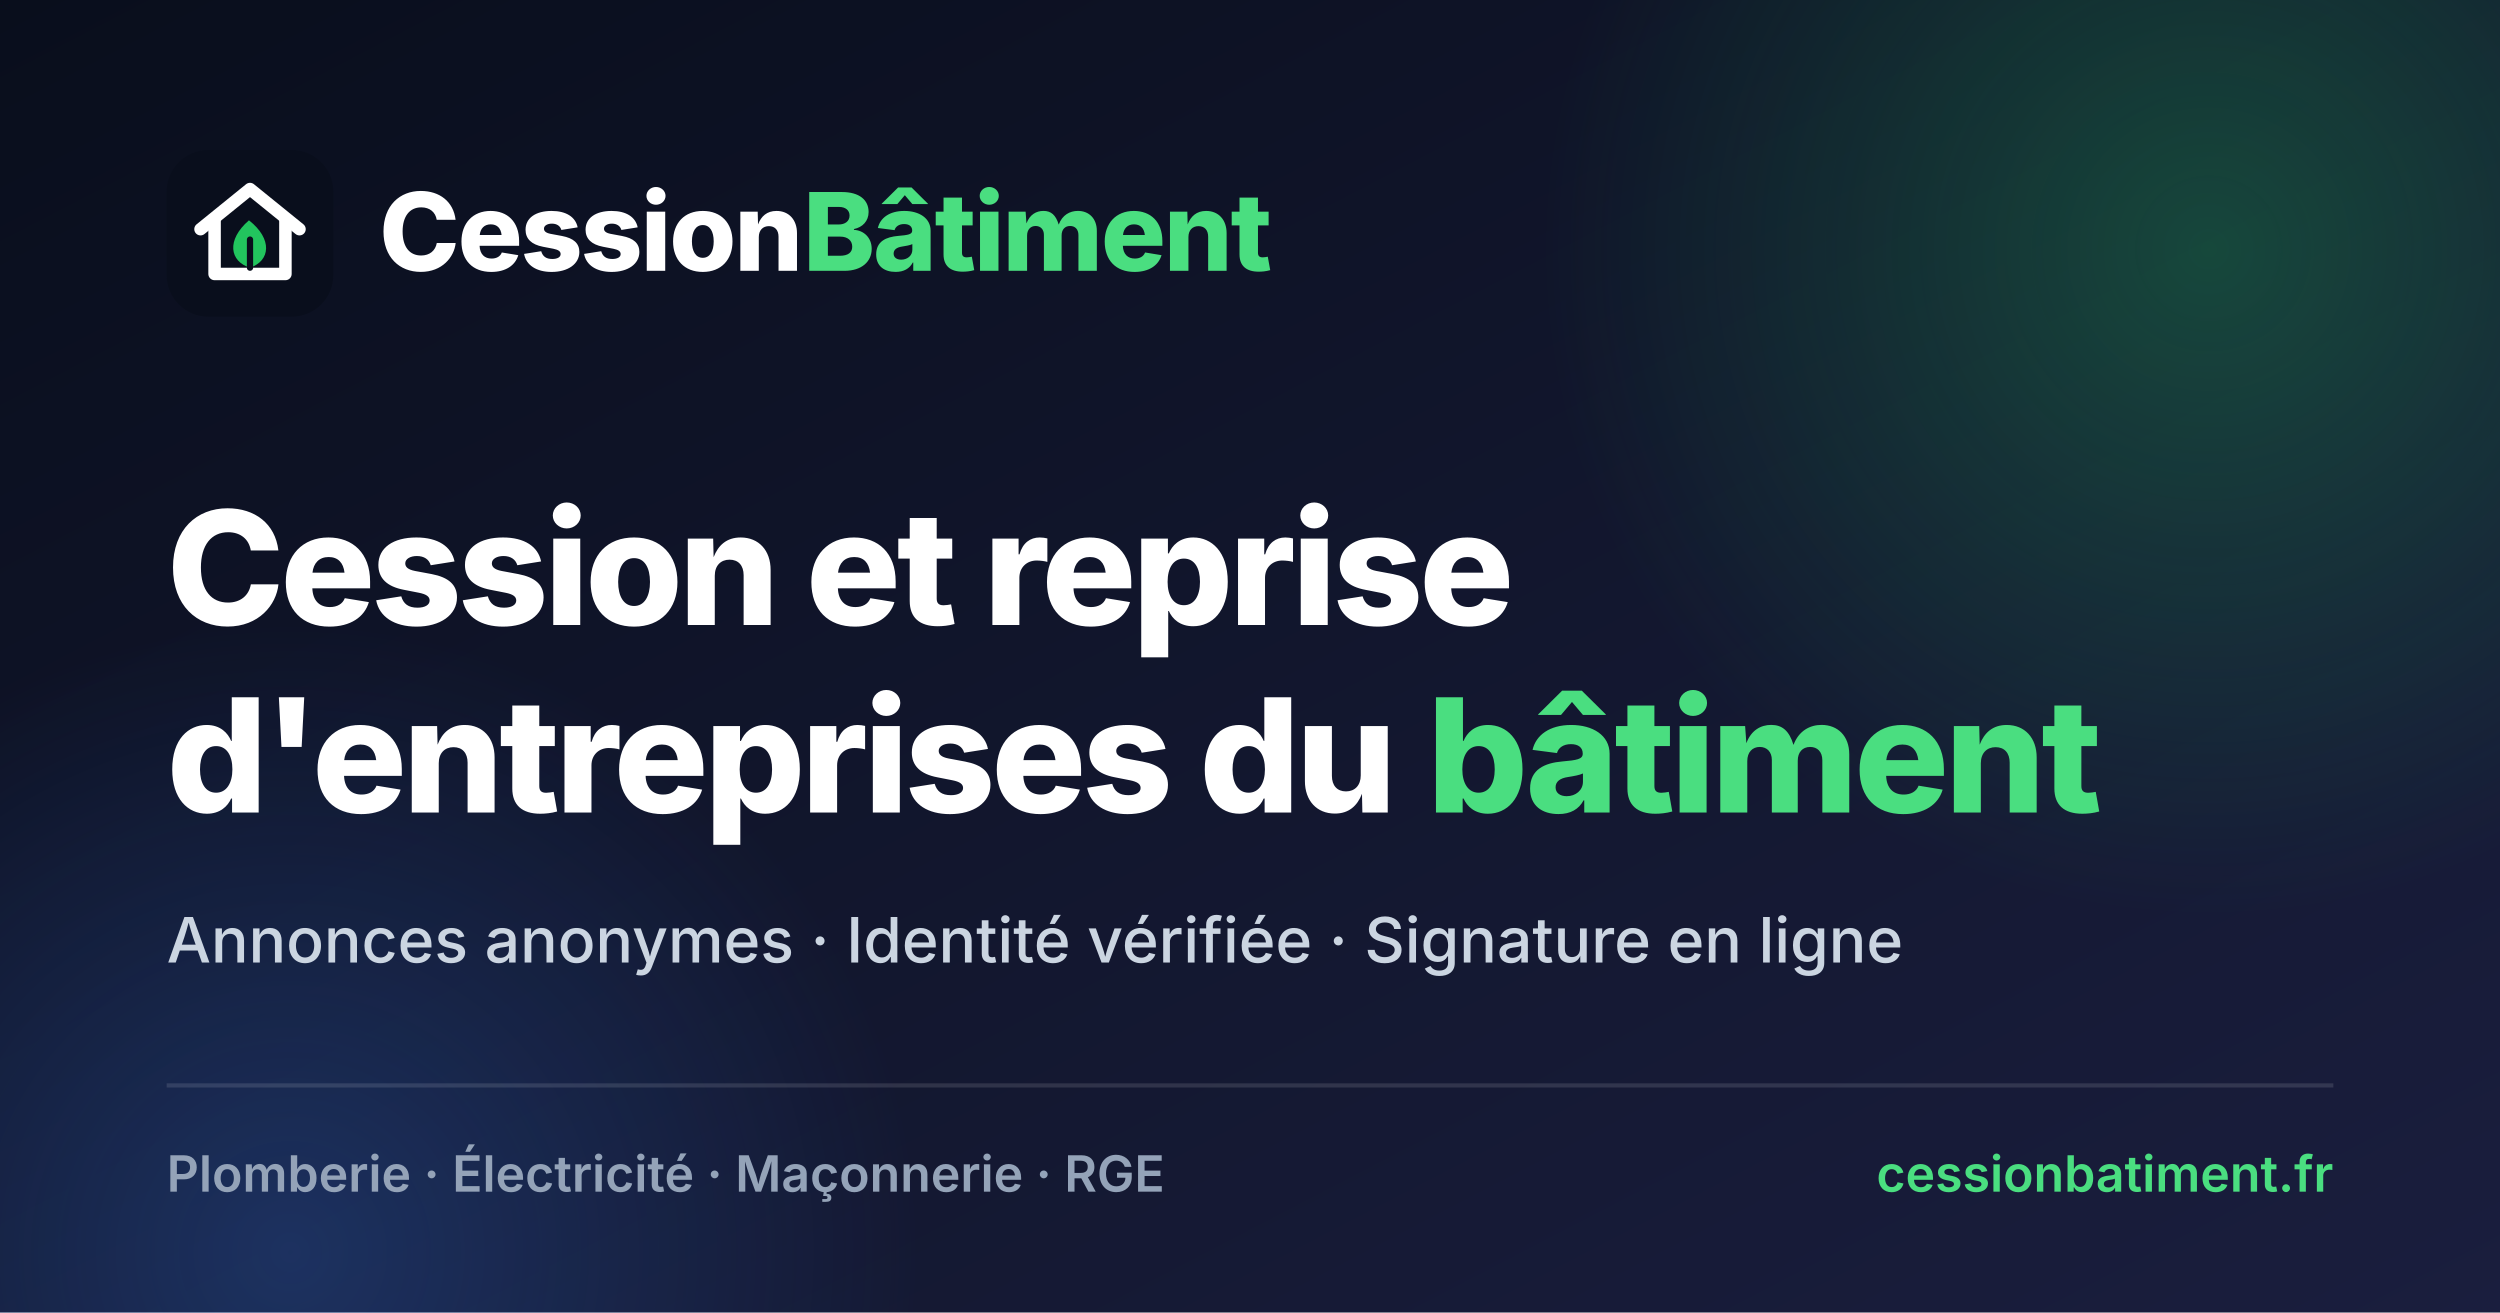
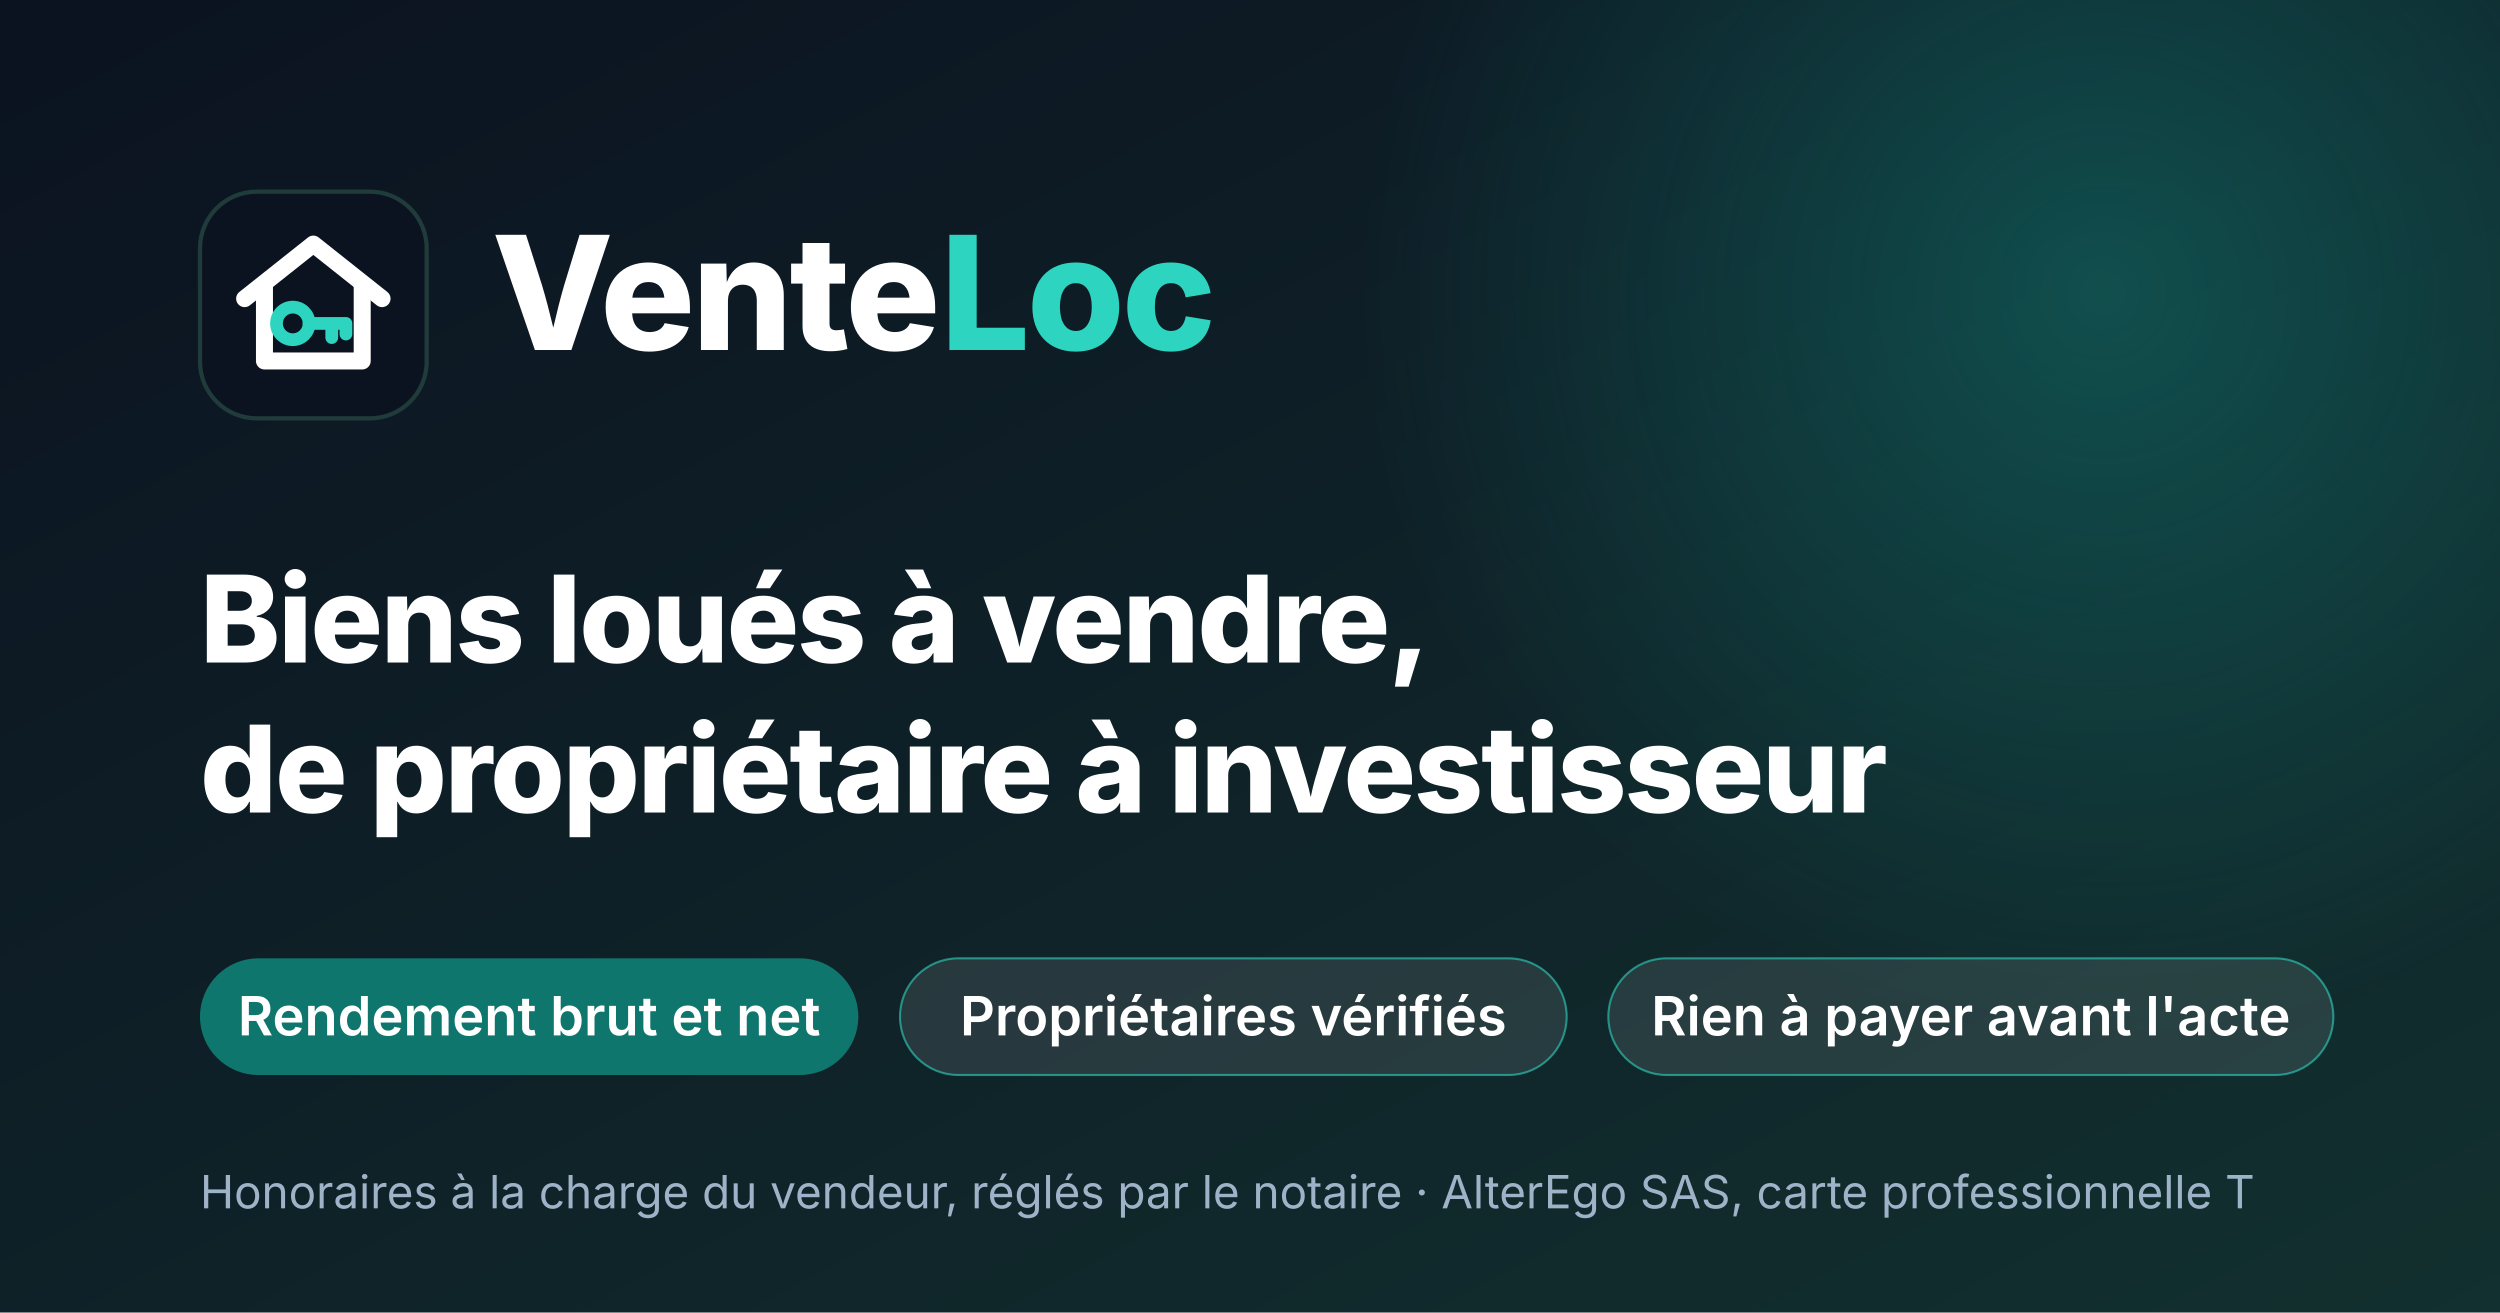
<svg xmlns="http://www.w3.org/2000/svg" width="1200" height="630" viewBox="0 0 1200 630">
  <defs>
    <linearGradient id="bg" x1="0" y1="0" x2="1" y2="1">
-       <stop offset="0" stop-color="#090e1c" />
-       <stop offset="1" stop-color="#1a1e3e" />
+       <stop offset="0" stop-color="#0b1220" />
+       <stop offset="1" stop-color="#12302f" />
    </linearGradient>
-     <radialGradient id="glowGreen" cx="0.5" cy="0.5" r="0.5">
-       <stop offset="0" stop-color="#22c55e" stop-opacity="0.28" />
-       <stop offset="1" stop-color="#22c55e" stop-opacity="0" />
-     </radialGradient>
-     <radialGradient id="glowBlue" cx="0.5" cy="0.5" r="0.5">
-       <stop offset="0" stop-color="#3b82f6" stop-opacity="0.25" />
-       <stop offset="1" stop-color="#3b82f6" stop-opacity="0" />
+     <radialGradient id="glow" cx="0.5" cy="0.5" r="0.5">
+       <stop offset="0" stop-color="#14b8a6" stop-opacity="0.30" />
+       <stop offset="1" stop-color="#14b8a6" stop-opacity="0" />
    </radialGradient>
  </defs>
  <rect width="1200" height="630" fill="url(#bg)" />
-   <circle cx="1060" cy="120" r="320" fill="url(#glowGreen)" />
-   <circle cx="140" cy="600" r="300" fill="url(#glowBlue)" />
-   <g transform="translate(80 72) scale(2.5)">
-     <rect width="32" height="32" rx="8" fill="#090e1c" />
-     <path d="M6.5 15.2 16 7.5l9.5 7.7" fill="none" stroke="#fff" stroke-width="2.4" stroke-linecap="round" stroke-linejoin="round" />
-     <path d="M9.2 13.6v10.2h13.6V13.6" fill="none" stroke="#fff" stroke-width="2.4" stroke-linecap="round" stroke-linejoin="round" />
-     <path d="M16 22.6c-3.9-1.2-4.6-5.3-.2-9.1 4.6 3.6 4.1 7.8.2 9.1z" fill="#22c55e" />
-     <path d="M16 22.6v-5.4" stroke="#090e1c" stroke-width="1.2" stroke-linecap="round" />
+   <circle cx="1010" cy="140" r="360" fill="url(#glow)" />
+   <g transform="translate(96 92) scale(3.4)">
+     <rect width="32" height="32" rx="8" fill="#0b1220" stroke="#1f3b3a" stroke-width="0.6" />
+     <path d="M6.3 15.1 16 7.4l9.7 7.7" fill="none" stroke="#fff" stroke-width="2.4" stroke-linecap="round" stroke-linejoin="round" />
+     <path d="M9.1 13.3v10.6h13.8V13.3" fill="none" stroke="#fff" stroke-width="2.4" stroke-linecap="round" stroke-linejoin="round" />
+     <circle cx="13.1" cy="18.6" r="2.3" fill="none" stroke="#2dd4bf" stroke-width="1.8" />
+     <path d="M15.4 18.6h5.2M18.6 18.6v2M20.6 18.6v1.5" fill="none" stroke="#2dd4bf" stroke-width="1.8" stroke-linecap="round" />
  </g>
-   <text x="182" y="130" font-family="Manrope, Inter, Arial, sans-serif" font-weight="800" font-size="52" letter-spacing="-1" fill="#ffffff">Cession<tspan fill="#4ade80">Bâtiment</tspan>
+   <text x="236" y="168" font-family="Manrope, Inter, 'DejaVu Sans', Arial, sans-serif" font-size="76" font-weight="800" fill="#ffffff" letter-spacing="-1.5">Vente<tspan fill="#2dd4bf">Loc</tspan>
  </text>
-   <text font-family="Manrope, Inter, Arial, sans-serif" font-weight="800" font-size="76" letter-spacing="-2" fill="#ffffff">
-     <tspan x="80" y="300">Cession et reprise</tspan>
-     <tspan x="80" y="390">d'entreprises du <tspan fill="#4ade80">bâtiment</tspan>
-     </tspan>
-   </text>
-   <text x="80" y="462" font-family="Inter, Arial, sans-serif" font-weight="500" font-size="30" fill="#cbd5e1">Annonces anonymes · Identité vérifiée · Signature en ligne</text>
-   <rect x="80" y="520" width="1040" height="2" fill="#ffffff" fill-opacity="0.12" />
-   <text x="80" y="572" font-family="Inter, Arial, sans-serif" font-weight="600" font-size="24" fill="#94a3b8">Plomberie · Électricité · Maçonnerie · RGE</text>
-   <text x="1120" y="572" text-anchor="end" font-family="Inter, Arial, sans-serif" font-weight="600" font-size="24" fill="#4ade80">cessionbatiment.fr</text>
+   <text x="96" y="318" font-family="Manrope, Inter, 'DejaVu Sans', Arial, sans-serif" font-size="58" font-weight="800" fill="#ffffff" letter-spacing="-1">Biens loués à vendre,</text>
+   <text x="96" y="390" font-family="Manrope, Inter, 'DejaVu Sans', Arial, sans-serif" font-size="58" font-weight="800" fill="#ffffff" letter-spacing="-1">de propriétaire à investisseur</text>
+   <g font-family="Inter, 'DejaVu Sans', Arial, sans-serif" font-size="26" font-weight="600">
+     <rect x="96" y="460" width="316" height="56" rx="28" fill="#0f766e" />
+     <text x="254" y="497" text-anchor="middle" fill="#ffffff">Rendement brut et net</text>
+     <rect x="432" y="460" width="320" height="56" rx="28" fill="#ffffff" fill-opacity="0.10" stroke="#2dd4bf" stroke-opacity="0.6" />
+     <text x="592" y="497" text-anchor="middle" fill="#ffffff">Propriétaires vérifiés</text>
+     <rect x="772" y="460" width="348" height="56" rx="28" fill="#ffffff" fill-opacity="0.10" stroke="#2dd4bf" stroke-opacity="0.6" />
+     <text x="946" y="497" text-anchor="middle" fill="#ffffff">Rien à payer avant l'acte</text>
+   </g>
+   <text x="96" y="580" font-family="Inter, 'DejaVu Sans', Arial, sans-serif" font-size="22" fill="#9fb3c8">Honoraires à la charge du vendeur, réglés par le notaire · AlterEgo SAS, carte professionnelle T</text>
</svg>
